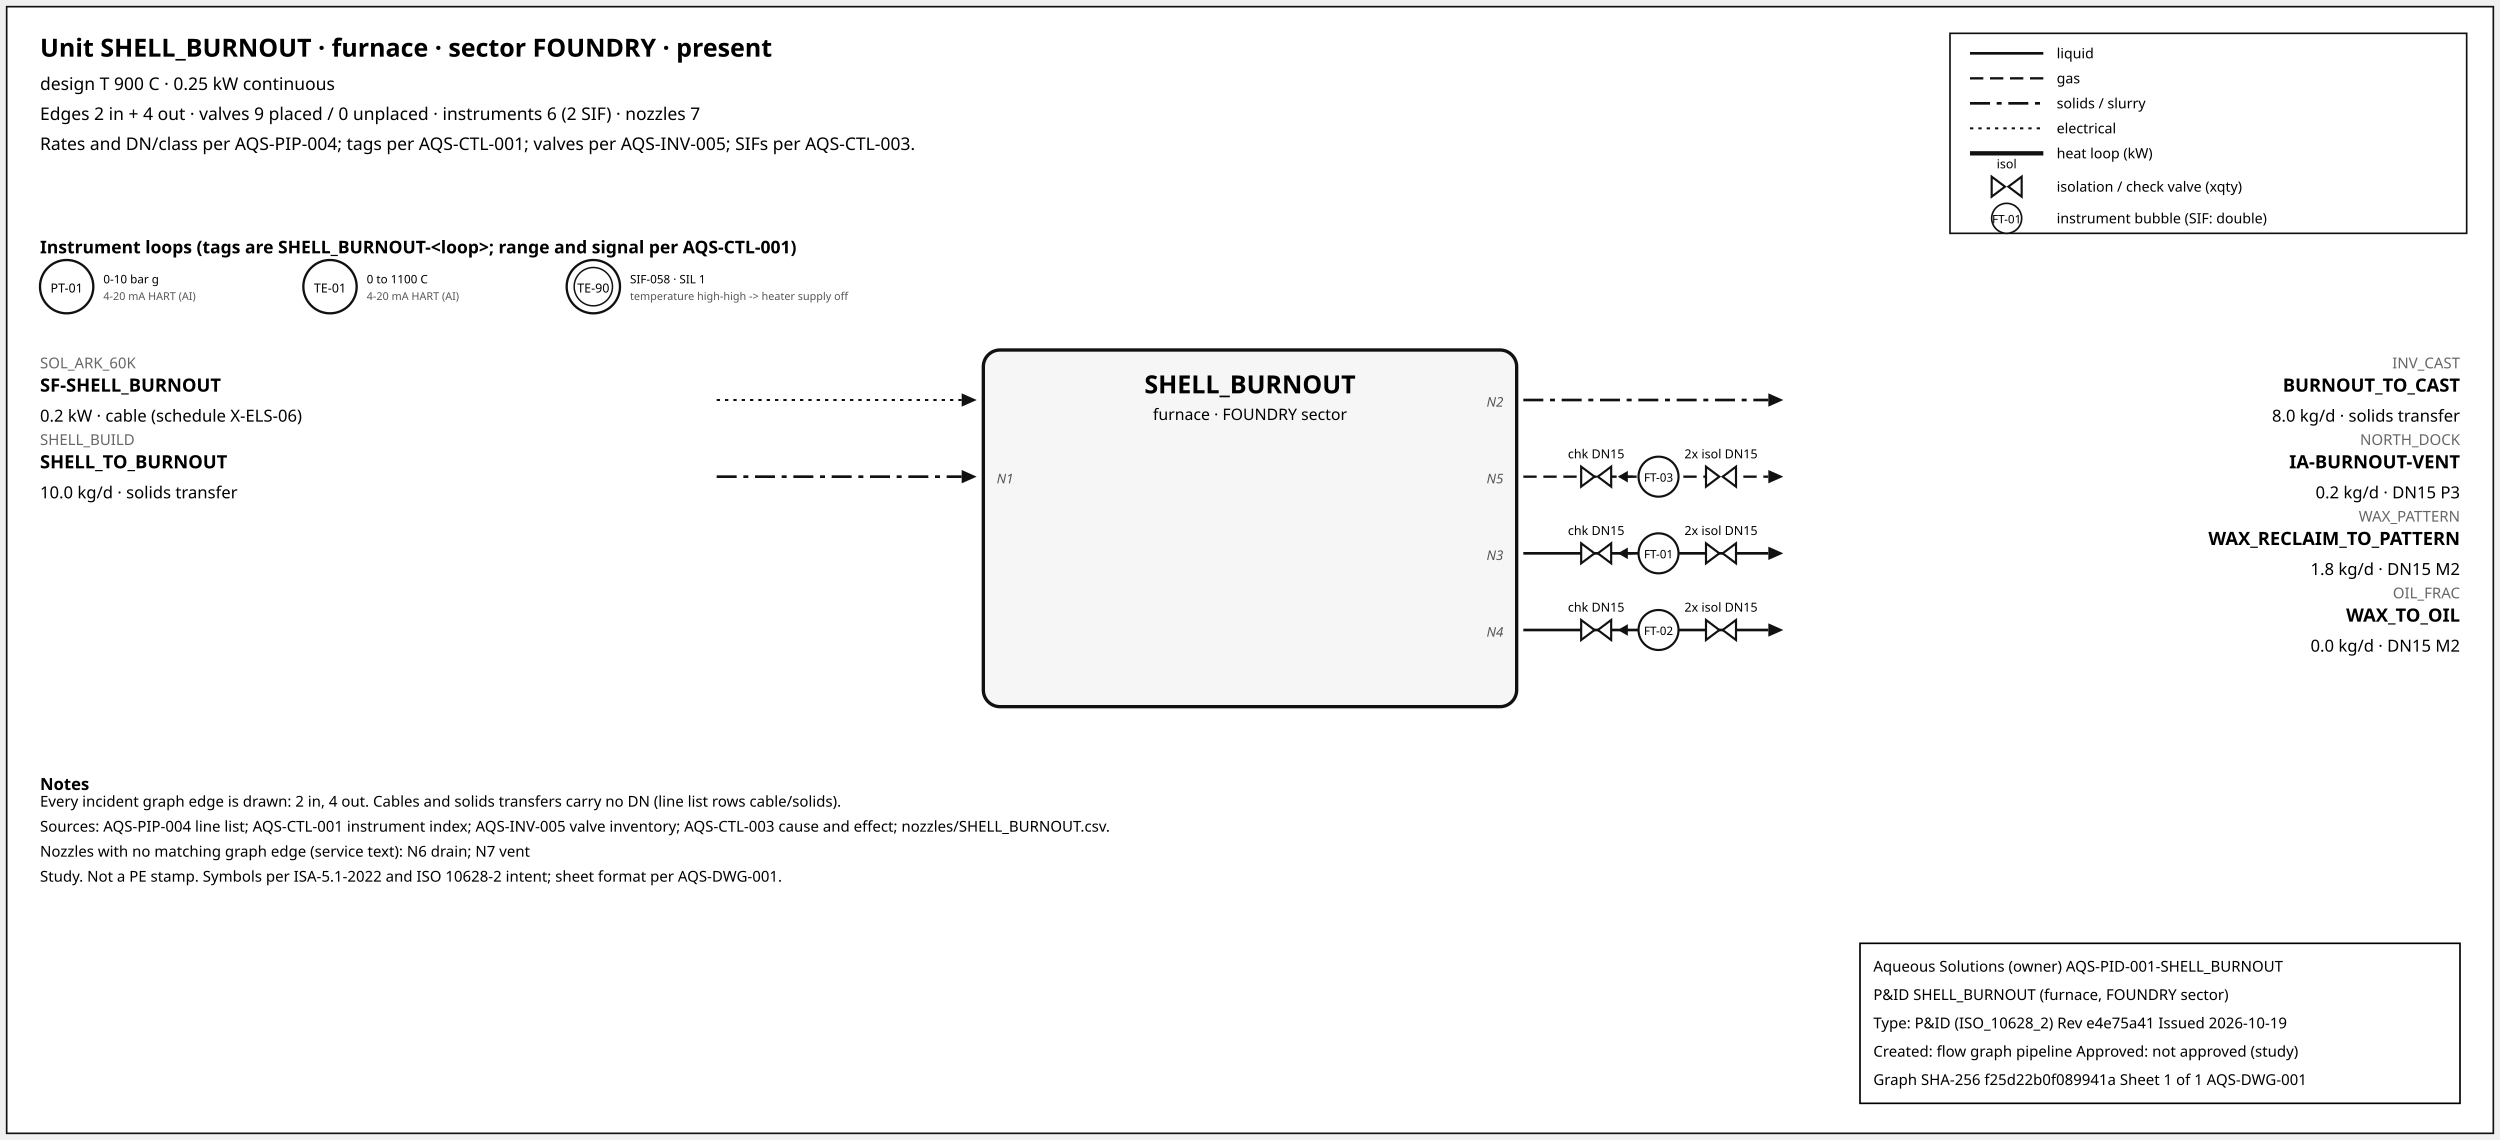
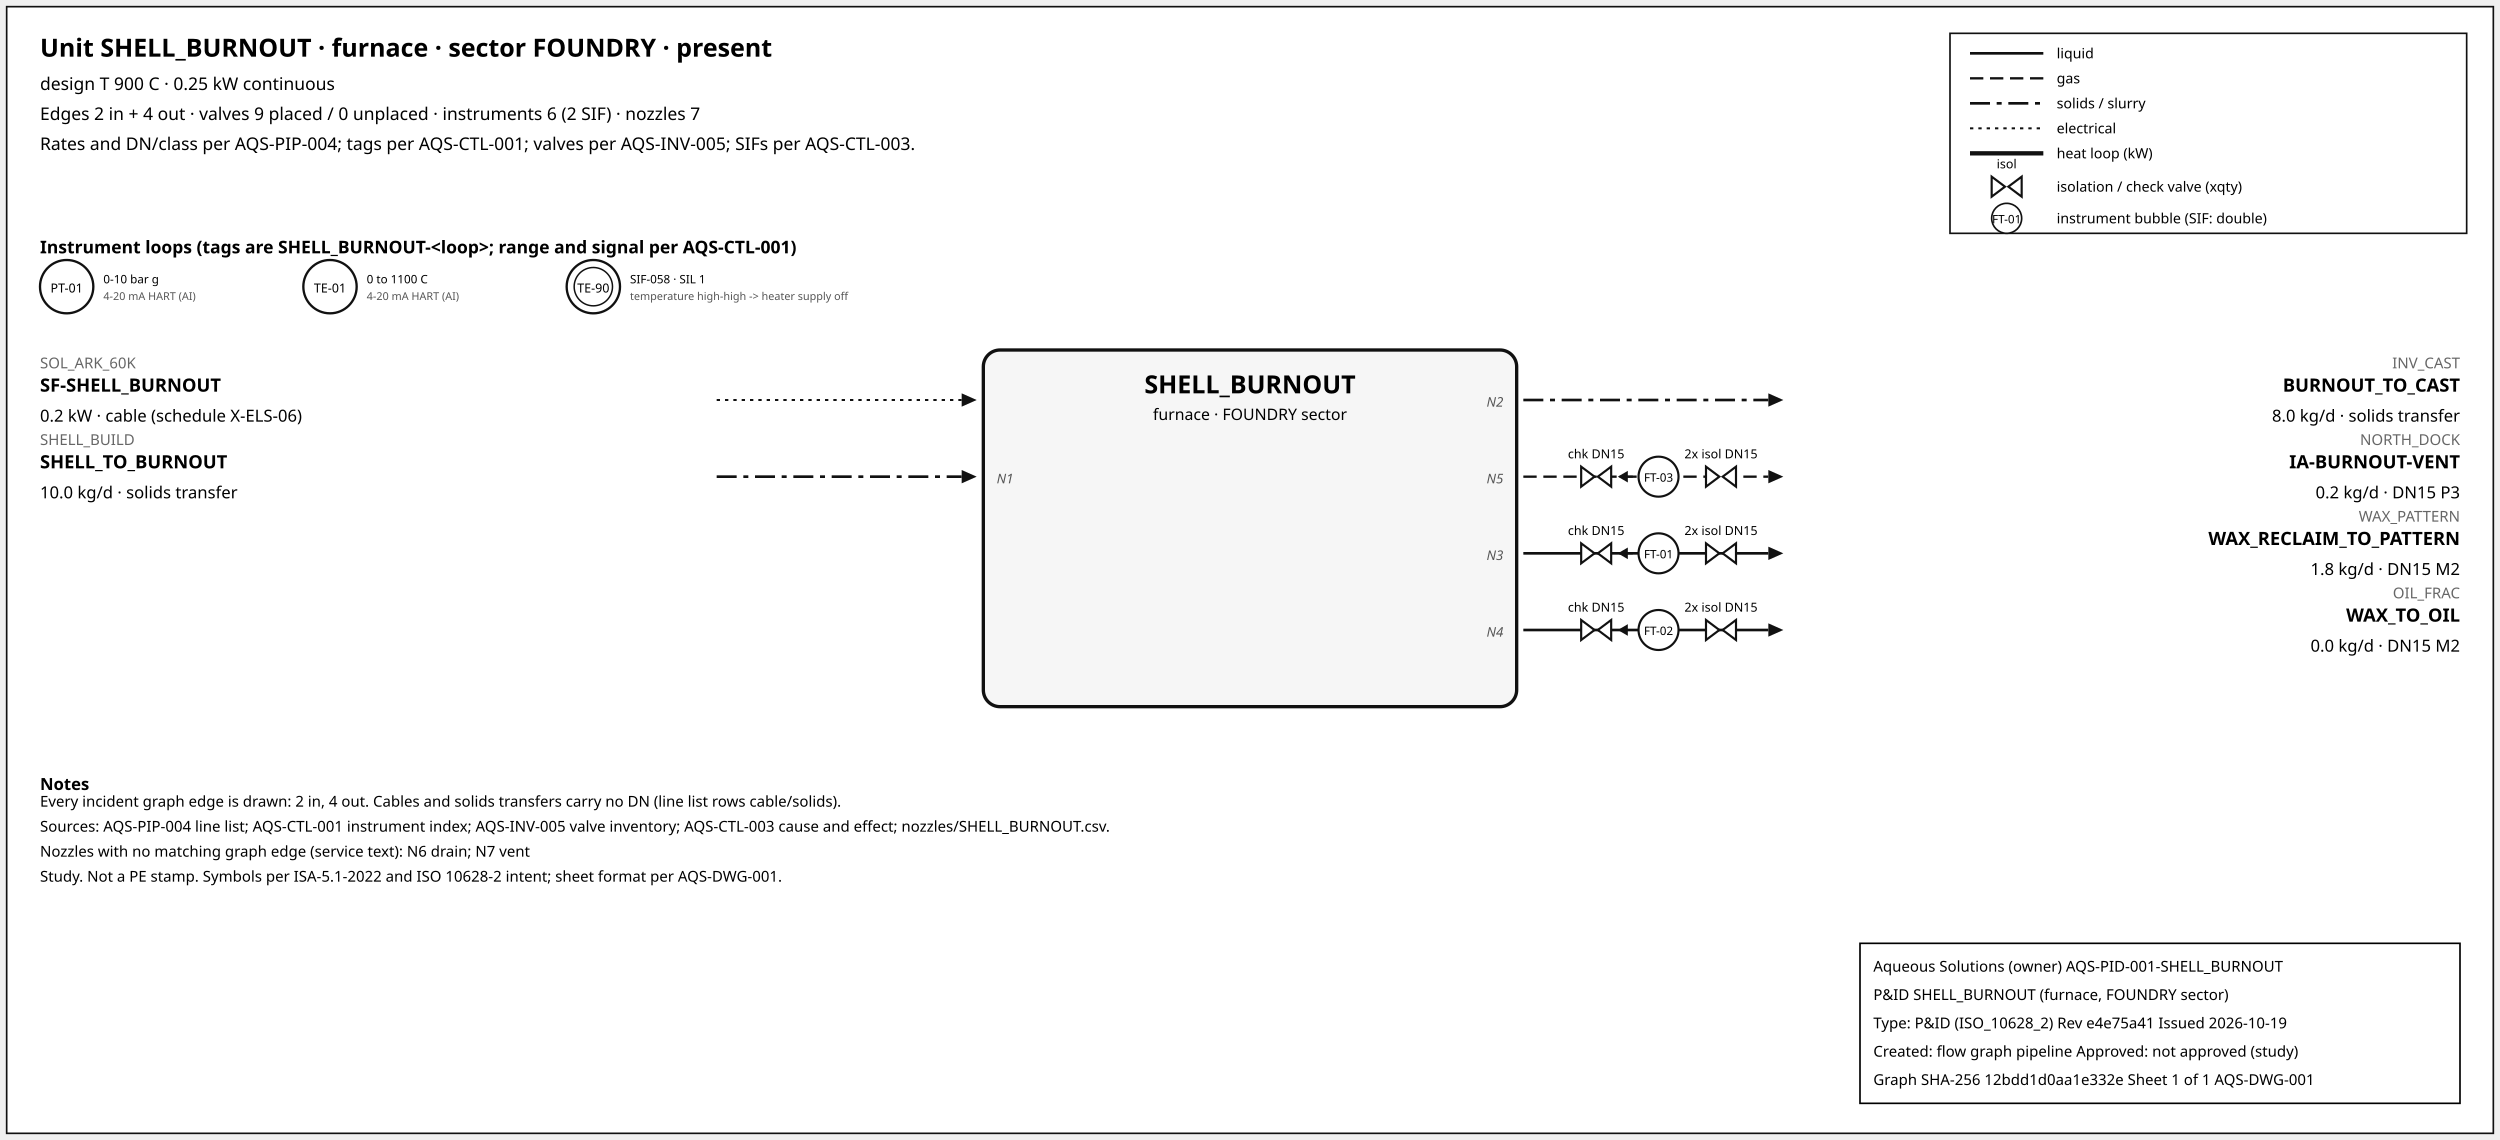
<svg xmlns="http://www.w3.org/2000/svg" width="1500" height="684" font-family="sans-serif">
  <rect x="4" y="4" width="1492" height="676" fill="white" stroke="#111" />
  <text x="24" y="34" font-size="15" font-weight="600">Unit SHELL_BURNOUT · furnace · sector FOUNDRY · present</text>
  <text x="24" y="54" font-size="10.5">design T 900 C · 0.25 kW continuous</text>
  <text x="24" y="72" font-size="10.5">Edges 2 in + 4 out · valves 9 placed / 0 unplaced · instruments 6 (2 SIF) · nozzles 7</text>
  <text x="24" y="90" font-size="10.5">Rates and DN/class per AQS-PIP-004; tags per AQS-CTL-001; valves per AQS-INV-005; SIFs per AQS-CTL-003.</text>
  <rect x="1170" y="20" width="310" height="120" fill="white" stroke="#111" />
  <line x1="1182" y1="32" x2="1226" y2="32" stroke="#111" stroke-width="1.6" />
  <text x="1234" y="35" font-size="8.5">liquid</text>
  <line x1="1182" y1="47" x2="1226" y2="47" stroke="#111" stroke-width="1.4" stroke-dasharray="8,4" />
  <text x="1234" y="50" font-size="8.5">gas</text>
  <line x1="1182" y1="62" x2="1226" y2="62" stroke="#111" stroke-width="1.6" stroke-dasharray="12,4,3,4" />
  <text x="1234" y="65" font-size="8.5">solids / slurry</text>
  <line x1="1182" y1="77" x2="1226" y2="77" stroke="#111" stroke-width="1.2" stroke-dasharray="2,3" />
  <text x="1234" y="80" font-size="8.5">electrical</text>
  <line x1="1182" y1="92" x2="1226" y2="92" stroke="#111" stroke-width="2.6" />
  <text x="1234" y="95" font-size="8.5">heat loop (kW)</text>
  <path d="M 1195.0,106 L 1203.0,112 L 1195.0,118 Z M 1213.0,106 L 1205.0,112 L 1213.0,118 Z" fill="white" stroke="#111" stroke-width="1.3" />
  <text x="1204.0" y="101.0" font-size="7.5" text-anchor="middle">isol</text>
  <text x="1234" y="115" font-size="8.5">isolation / check valve (xqty)</text>
  <circle cx="1204" cy="131" r="9" fill="white" stroke="#111" />
  <text x="1204" y="134" font-size="7" text-anchor="middle">FT-01</text>
  <text x="1234" y="134" font-size="8.5">instrument bubble (SIF: double)</text>
  <text x="24" y="152" font-size="10.5" font-weight="600">Instrument loops (tags are SHELL_BURNOUT-&lt;loop&gt;; range and signal per AQS-CTL-001)</text>
  <circle cx="40" cy="172" r="16" fill="white" stroke="#111" stroke-width="1.4" />
  <text x="40" y="175.5" font-size="7.5" text-anchor="middle">PT-01</text>
  <text x="62" y="170" font-size="7">0-10 bar g</text>
  <text x="62" y="180" font-size="6.5" fill="#555">4-20 mA HART (AI)</text>
  <circle cx="198" cy="172" r="16" fill="white" stroke="#111" stroke-width="1.4" />
  <text x="198" y="175.5" font-size="7.5" text-anchor="middle">TE-01</text>
  <text x="220" y="170" font-size="7">0 to 1100 C</text>
  <text x="220" y="180" font-size="6.5" fill="#555">4-20 mA HART (AI)</text>
  <circle cx="356" cy="172" r="16" fill="white" stroke="#111" stroke-width="1.4" />
  <circle cx="356" cy="172" r="11.5" fill="none" stroke="#111" stroke-width="0.9" />
  <text x="356" y="175.5" font-size="7.5" text-anchor="middle">TE-90</text>
  <text x="378" y="170" font-size="7">SIF-058 · SIL 1</text>
  <text x="378" y="180" font-size="6.5" fill="#555">temperature high-high -&gt; heater supply off</text>
  <rect x="590" y="210" width="320" height="214" rx="10" fill="#f6f6f6" stroke="#111" stroke-width="2" />
  <text x="750.0" y="236" font-size="15" font-weight="700" text-anchor="middle">SHELL_BURNOUT</text>
  <text x="750.0" y="252" font-size="9.5" text-anchor="middle">furnace · FOUNDRY sector</text>
  <line x1="430" y1="240" x2="577" y2="240" stroke="#111" stroke-width="1.2" stroke-dasharray="2,3" class="edge-in" />
  <polygon points="586,240 577,236 577,244" fill="#111" />
  <text x="24" y="221" font-size="9" fill="#666" text-anchor="start">SOL_ARK_60K</text>
  <text x="24" y="235" font-size="11" font-weight="600" text-anchor="start">SF-SHELL_BURNOUT</text>
  <text x="24" y="253" font-size="10" text-anchor="start">0.2 kW · cable (schedule X-ELS-06)</text>
  <line x1="430" y1="286" x2="577" y2="286" stroke="#111" stroke-width="1.6" stroke-dasharray="12,4,3,4" class="edge-in" />
  <polygon points="586,286 577,282 577,290" fill="#111" />
  <text x="24" y="267" font-size="9" fill="#666" text-anchor="start">SHELL_BUILD</text>
  <text x="24" y="281" font-size="11" font-weight="600" text-anchor="start">SHELL_TO_BURNOUT</text>
  <text x="24" y="299" font-size="10" text-anchor="start">10.0 kg/d · solids transfer</text>
  <text x="598" y="290" font-size="8" font-style="italic" fill="#555" text-anchor="start">N1</text>
  <line x1="914" y1="240" x2="1061" y2="240" stroke="#111" stroke-width="1.6" stroke-dasharray="12,4,3,4" class="edge-out" />
  <polygon points="1070,240 1061,236 1061,244" fill="#111" />
  <text x="1476" y="221" font-size="9" fill="#666" text-anchor="end">INV_CAST</text>
  <text x="1476" y="235" font-size="11" font-weight="600" text-anchor="end">BURNOUT_TO_CAST</text>
  <text x="1476" y="253" font-size="10" text-anchor="end">8.0 kg/d · solids transfer</text>
  <text x="902" y="244" font-size="8" font-style="italic" fill="#555" text-anchor="end">N2</text>
  <line x1="914" y1="286" x2="1061" y2="286" stroke="#111" stroke-width="1.4" stroke-dasharray="8,4" class="edge-out" />
  <polygon points="1070,286 1061,282 1061,290" fill="#111" />
  <text x="1476" y="267" font-size="9" fill="#666" text-anchor="end">NORTH_DOCK</text>
  <text x="1476" y="281" font-size="11" font-weight="600" text-anchor="end">IA-BURNOUT-VENT</text>
  <text x="1476" y="299" font-size="10" text-anchor="end">0.2 kg/d · DN15 P3</text>
  <text x="902" y="290" font-size="8" font-style="italic" fill="#555" text-anchor="end">N5</text>
  <line x1="979.7" y1="286" x2="971.7" y2="286" stroke="#111" stroke-width="1.2" />
  <polygon points="970.7,286 976.7,282.5 976.7,289.5" fill="#111" />
  <path d="M 948.7,280 L 956.7,286 L 948.7,292 Z M 966.7,280 L 958.7,286 L 966.7,292 Z" fill="white" stroke="#111" stroke-width="1.3" />
  <text x="957.7" y="275.0" font-size="7.5" text-anchor="middle">chk DN15</text>
  <path d="M 1023.6,280 L 1031.6,286 L 1023.6,292 Z M 1041.6,280 L 1033.6,286 L 1041.6,292 Z" fill="white" stroke="#111" stroke-width="1.3" />
  <text x="1032.6" y="275.0" font-size="7.5" text-anchor="middle">2x isol DN15</text>
  <circle cx="995.12" cy="286" r="12" fill="white" stroke="#111" stroke-width="1.3" />
  <text x="995.12" y="289" font-size="7" text-anchor="middle">FT-03</text>
  <line x1="914" y1="332" x2="1061" y2="332" stroke="#111" stroke-width="1.6" class="edge-out" />
  <polygon points="1070,332 1061,328 1061,336" fill="#111" />
  <text x="1476" y="313" font-size="9" fill="#666" text-anchor="end">WAX_PATTERN</text>
  <text x="1476" y="327" font-size="11" font-weight="600" text-anchor="end">WAX_RECLAIM_TO_PATTERN</text>
  <text x="1476" y="345" font-size="10" text-anchor="end">1.8 kg/d · DN15 M2</text>
  <text x="902" y="336" font-size="8" font-style="italic" fill="#555" text-anchor="end">N3</text>
  <line x1="979.7" y1="332" x2="971.7" y2="332" stroke="#111" stroke-width="1.2" />
  <polygon points="970.7,332 976.7,328.5 976.7,335.5" fill="#111" />
  <path d="M 948.7,326 L 956.7,332 L 948.7,338 Z M 966.7,326 L 958.7,332 L 966.7,338 Z" fill="white" stroke="#111" stroke-width="1.3" />
  <text x="957.7" y="321.0" font-size="7.5" text-anchor="middle">chk DN15</text>
  <path d="M 1023.6,326 L 1031.6,332 L 1023.6,338 Z M 1041.6,326 L 1033.6,332 L 1041.6,338 Z" fill="white" stroke="#111" stroke-width="1.3" />
  <text x="1032.6" y="321.0" font-size="7.5" text-anchor="middle">2x isol DN15</text>
  <circle cx="995.12" cy="332" r="12" fill="white" stroke="#111" stroke-width="1.3" />
  <text x="995.12" y="335" font-size="7" text-anchor="middle">FT-01</text>
  <line x1="914" y1="378" x2="1061" y2="378" stroke="#111" stroke-width="1.6" class="edge-out" />
  <polygon points="1070,378 1061,374 1061,382" fill="#111" />
  <text x="1476" y="359" font-size="9" fill="#666" text-anchor="end">OIL_FRAC</text>
  <text x="1476" y="373" font-size="11" font-weight="600" text-anchor="end">WAX_TO_OIL</text>
  <text x="1476" y="391" font-size="10" text-anchor="end">0.0 kg/d · DN15 M2</text>
  <text x="902" y="382" font-size="8" font-style="italic" fill="#555" text-anchor="end">N4</text>
  <line x1="979.7" y1="378" x2="971.7" y2="378" stroke="#111" stroke-width="1.2" />
  <polygon points="970.7,378 976.7,374.5 976.7,381.5" fill="#111" />
  <path d="M 948.7,372 L 956.7,378 L 948.7,384 Z M 966.7,372 L 958.7,378 L 966.7,384 Z" fill="white" stroke="#111" stroke-width="1.3" />
  <text x="957.7" y="367.0" font-size="7.5" text-anchor="middle">chk DN15</text>
  <path d="M 1023.6,372 L 1031.6,378 L 1023.6,384 Z M 1041.6,372 L 1033.6,378 L 1041.6,384 Z" fill="white" stroke="#111" stroke-width="1.3" />
  <text x="1032.6" y="367.0" font-size="7.5" text-anchor="middle">2x isol DN15</text>
  <circle cx="995.12" cy="378" r="12" fill="white" stroke="#111" stroke-width="1.3" />
  <text x="995.12" y="381" font-size="7" text-anchor="middle">FT-02</text>
  <text x="24" y="474" font-size="10" font-weight="600">Notes</text>
  <text x="24" y="484" font-size="9">Every incident graph edge is drawn: 2 in, 4 out. Cables and solids transfers carry no DN (line list rows cable/solids).</text>
  <text x="24" y="499" font-size="9">Sources: AQS-PIP-004 line list; AQS-CTL-001 instrument index; AQS-INV-005 valve inventory; AQS-CTL-003 cause and effect; nozzles/SHELL_BURNOUT.csv.</text>
  <text x="24" y="514" font-size="9">Nozzles with no matching graph edge (service text): N6 drain; N7 vent</text>
  <text x="24" y="529" font-size="9">Study. Not a PE stamp. Symbols per ISA-5.1-2022 and ISO 10628-2 intent; sheet format per AQS-DWG-001.</text>
  <g id="aqs-title-block">
    <rect x="1116" y="566" width="360" height="96" fill="white" stroke="black" stroke-width="1" />
    <text x="1124" y="583" font-size="9">Aqueous Solutions (owner)   AQS-PID-001-SHELL_BURNOUT</text>
    <text x="1124" y="600" font-size="9">P&amp;ID SHELL_BURNOUT (furnace, FOUNDRY sector)</text>
    <text x="1124" y="617" font-size="9">Type: P&amp;ID (ISO_10628_2)   Rev e4e75a41   Issued 2026-10-19</text>
    <text x="1124" y="634" font-size="9">Created: flow graph pipeline   Approved: not approved (study)</text>
-     <text x="1124" y="651" font-size="9">Graph SHA-256 f25d22b0f089941a   Sheet 1 of 1   AQS-DWG-001</text>
+     <text x="1124" y="651" font-size="9">Graph SHA-256 12bdd1d0aa1e332e   Sheet 1 of 1   AQS-DWG-001</text>
  </g>
</svg>
